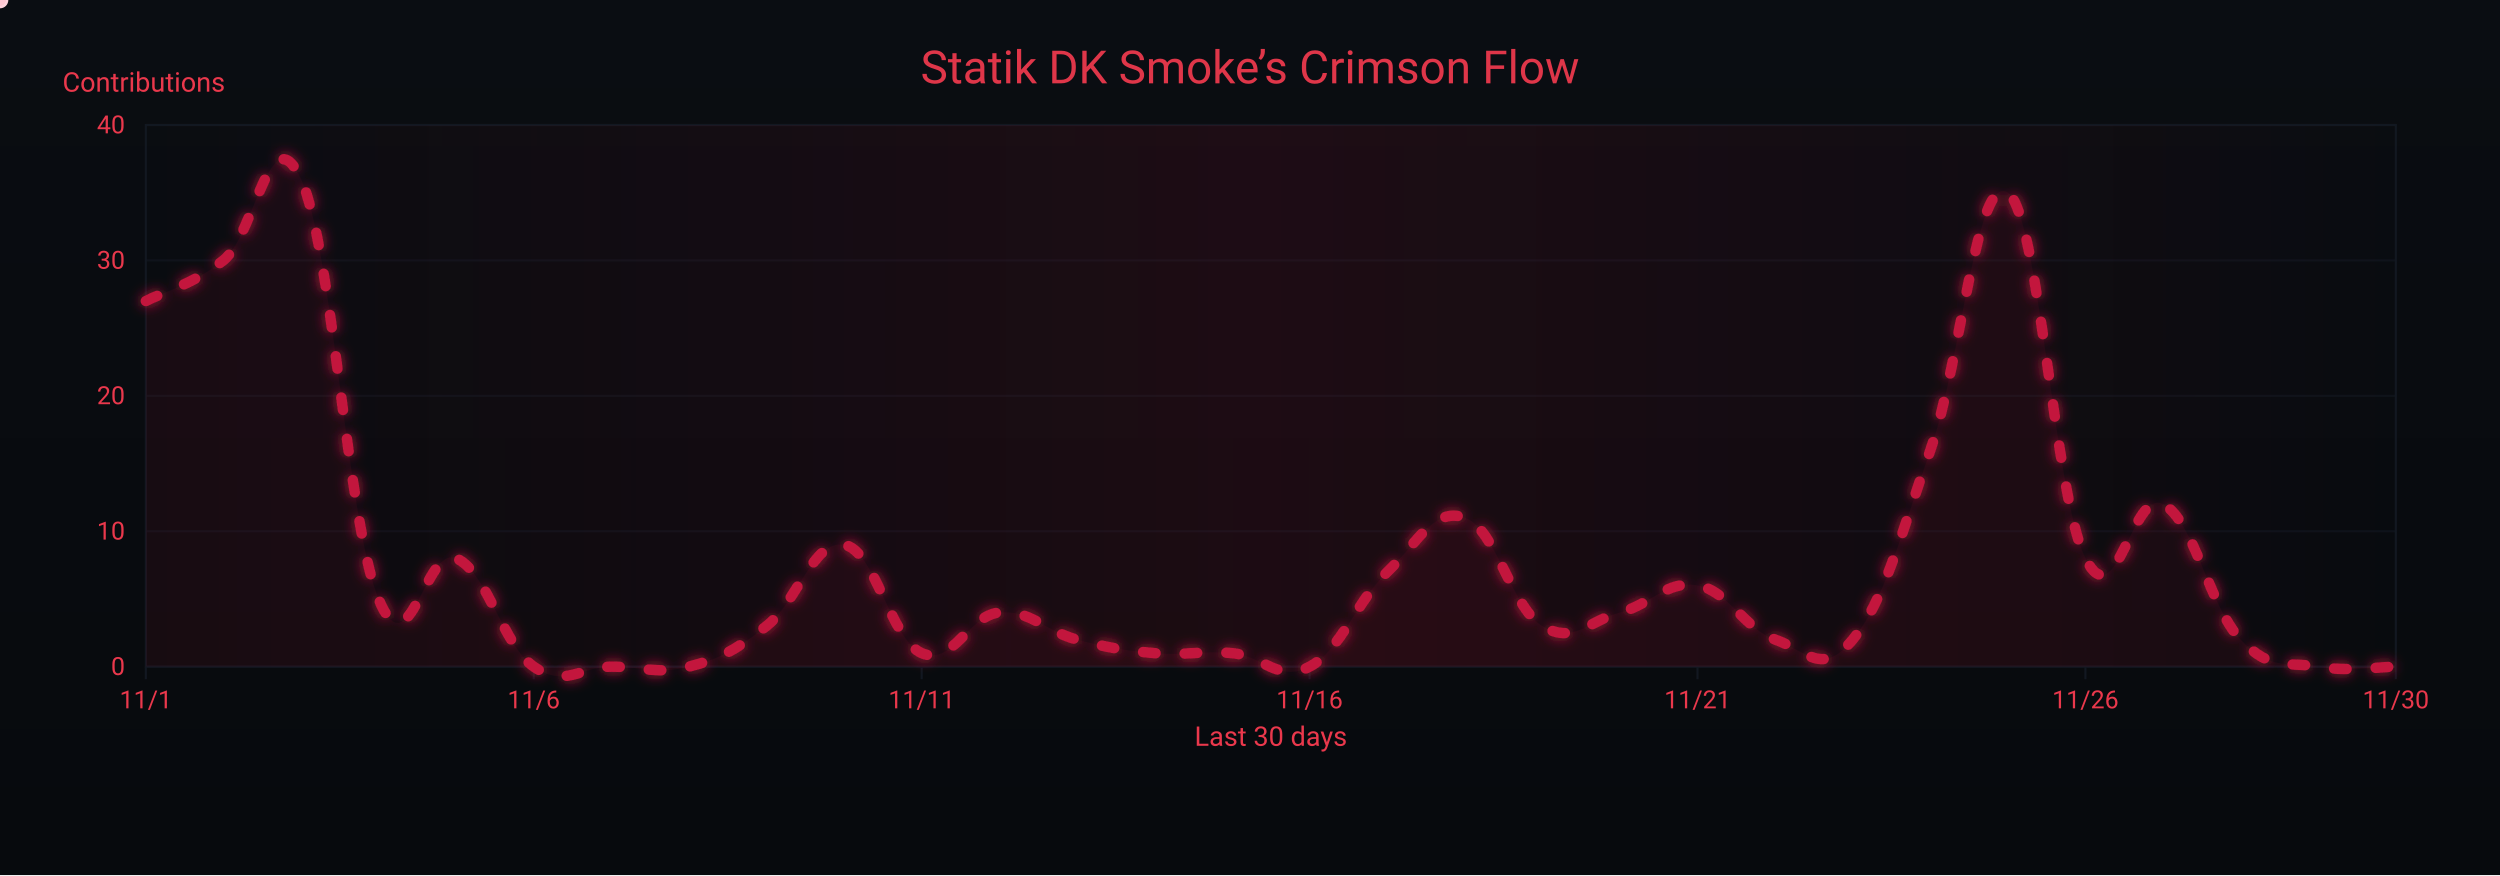
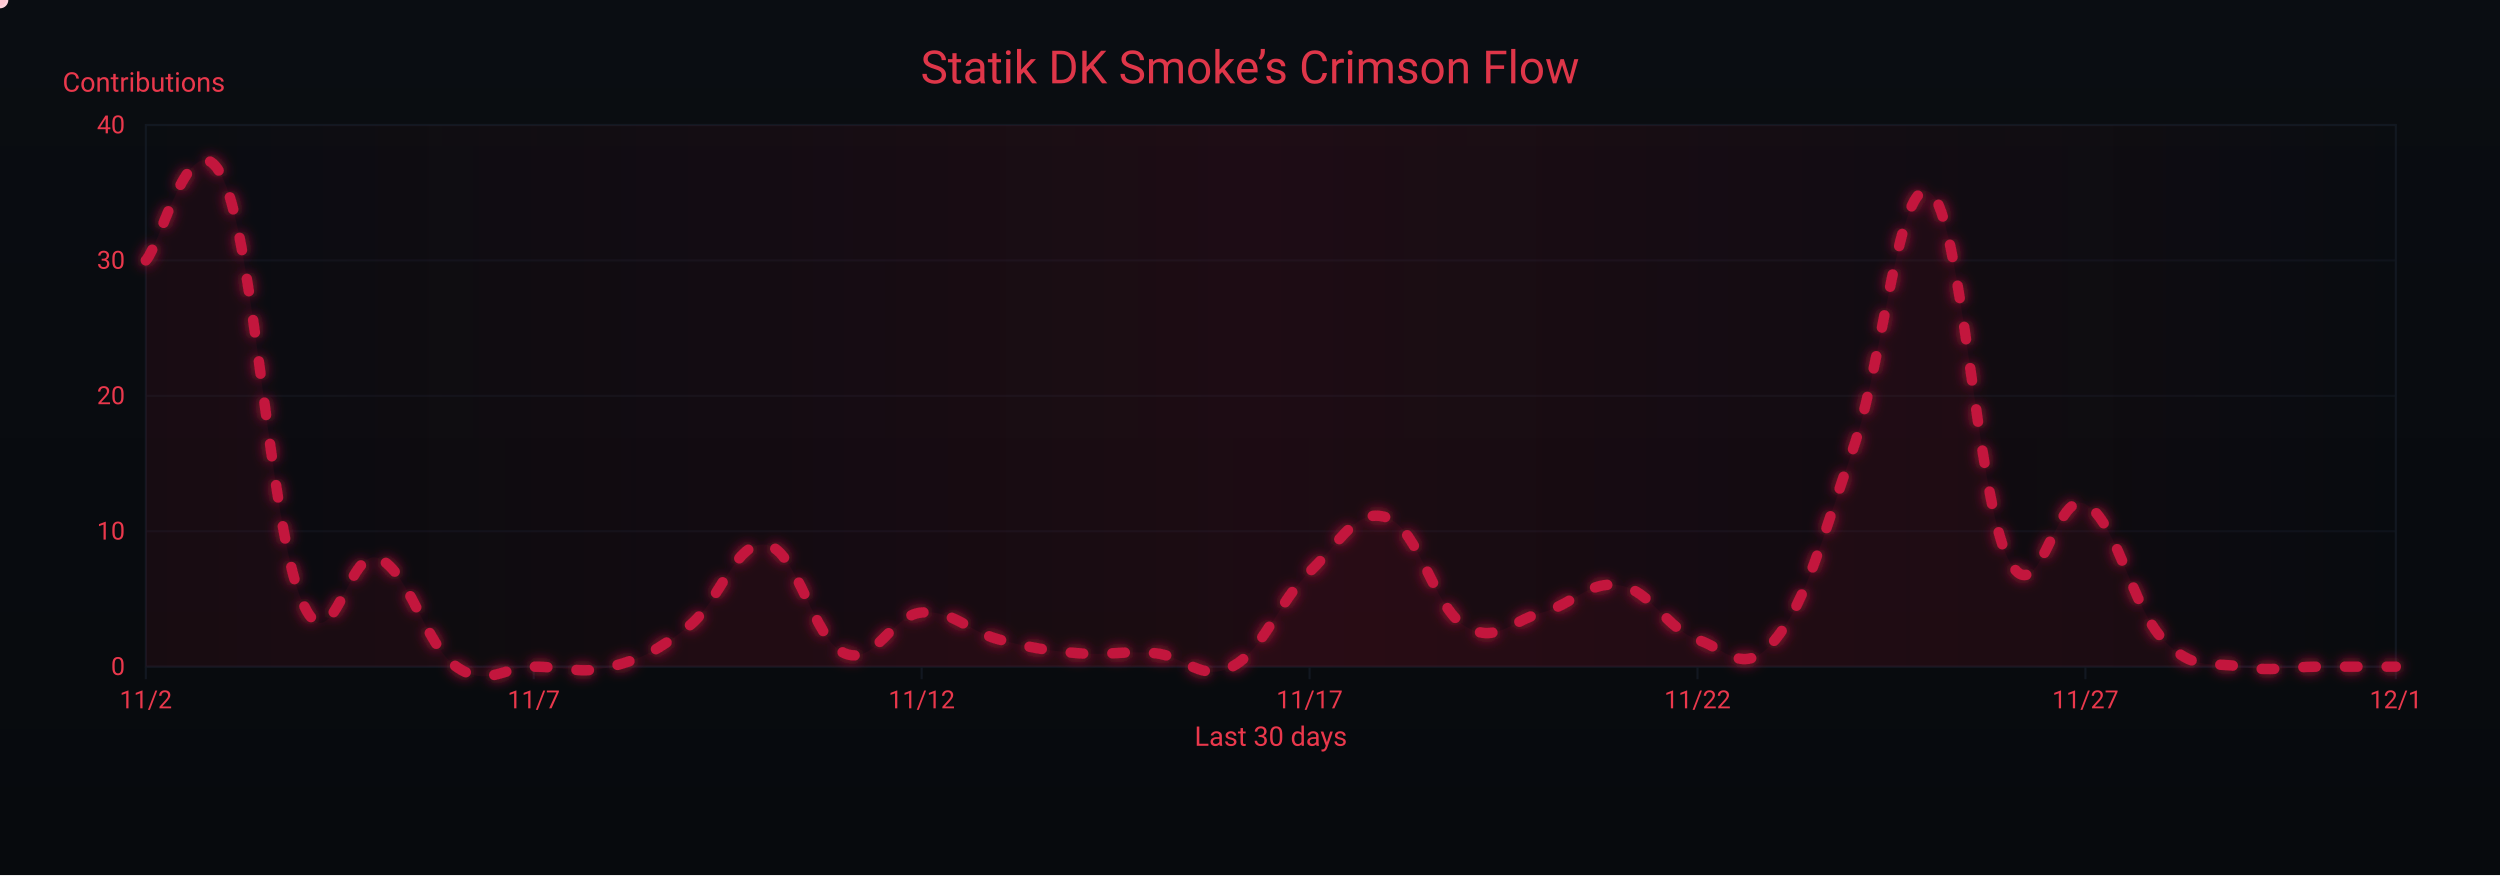
<svg xmlns="http://www.w3.org/2000/svg" width="1200" height="420" viewBox="0 0 1200 420" role="img" aria-label="Crimson Flow Graph">
  <defs>
    <linearGradient id="bgGrad" x1="0" y1="0" x2="0" y2="1">
      <stop offset="0%" stop-color="#0a0d12" />
      <stop offset="100%" stop-color="#070a0d" />
    </linearGradient>
    <filter id="glow">
      <feGaussianBlur stdDeviation="3" result="b1" />
      <feMerge>
        <feMergeNode in="b1" />
        <feMergeNode in="SourceGraphic" />
      </feMerge>
    </filter>
    <linearGradient id="sheen" x1="0" y1="0" x2="1" y2="0">
      <stop offset="0%" stop-color="#9b0e2a" stop-opacity="0" />
      <stop offset="50%" stop-color="#9b0e2a" stop-opacity=".14" />
      <stop offset="100%" stop-color="#9b0e2a" stop-opacity="0" />
      <animateTransform attributeName="gradientTransform" type="translate" from="-1 0" to="1 0" dur="9s" repeatCount="indefinite" />
    </linearGradient>
  </defs>
  <rect width="1200" height="420" fill="url(#bgGrad)" />
  <rect x="70" y="60" width="1080" height="260" fill="none" stroke="#121821" stroke-width="1" />
  <g font-family="ui-sans-serif,system-ui,-apple-system,Segoe UI,Roboto,Ubuntu,Arial" font-size="12">
    <path d="M70,320.0 H1150" stroke="#121821" stroke-width="1" opacity="0.6" />
    <text x="60" y="324.0" text-anchor="end" fill="#ea384c">0</text>
    <path d="M70,255.0 H1150" stroke="#121821" stroke-width="1" opacity="0.6" />
    <text x="60" y="259.0" text-anchor="end" fill="#ea384c">10</text>
    <path d="M70,190.0 H1150" stroke="#121821" stroke-width="1" opacity="0.6" />
    <text x="60" y="194.0" text-anchor="end" fill="#ea384c">20</text>
    <path d="M70,125.0 H1150" stroke="#121821" stroke-width="1" opacity="0.6" />
    <text x="60" y="129.0" text-anchor="end" fill="#ea384c">30</text>
    <path d="M70,60.0 H1150" stroke="#121821" stroke-width="1" opacity="0.6" />
    <text x="60" y="64.0" text-anchor="end" fill="#ea384c">40</text>
    <text x="30" y="44" fill="#ea384c" font-size="13">Contributions</text>
  </g>
  <g font-family="ui-sans-serif,system-ui,-apple-system,Segoe UI,Roboto,Ubuntu,Arial" font-size="12">
    <path d="M70.0,320 V326" stroke="#121821" stroke-width="1" />
-     <text x="70.0" y="340" text-anchor="middle" fill="#ea384c">11/1</text>
+     <text x="70.0" y="340" text-anchor="middle" fill="#ea384c">11/2</text>
    <path d="M256.2,320 V326" stroke="#121821" stroke-width="1" />
-     <text x="256.2" y="340" text-anchor="middle" fill="#ea384c">11/6</text>
+     <text x="256.2" y="340" text-anchor="middle" fill="#ea384c">11/7</text>
    <path d="M442.4,320 V326" stroke="#121821" stroke-width="1" />
-     <text x="442.4" y="340" text-anchor="middle" fill="#ea384c">11/11</text>
+     <text x="442.4" y="340" text-anchor="middle" fill="#ea384c">11/12</text>
    <path d="M628.6,320 V326" stroke="#121821" stroke-width="1" />
-     <text x="628.6" y="340" text-anchor="middle" fill="#ea384c">11/16</text>
+     <text x="628.6" y="340" text-anchor="middle" fill="#ea384c">11/17</text>
    <path d="M814.8,320 V326" stroke="#121821" stroke-width="1" />
-     <text x="814.8" y="340" text-anchor="middle" fill="#ea384c">11/21</text>
+     <text x="814.8" y="340" text-anchor="middle" fill="#ea384c">11/22</text>
    <path d="M1001.0,320 V326" stroke="#121821" stroke-width="1" />
-     <text x="1001.0" y="340" text-anchor="middle" fill="#ea384c">11/26</text>
+     <text x="1001.0" y="340" text-anchor="middle" fill="#ea384c">11/27</text>
    <path d="M1150.0,320 V326" stroke="#121821" stroke-width="1" />
-     <text x="1150.0" y="340" text-anchor="middle" fill="#ea384c">11/30</text>
+     <text x="1150.0" y="340" text-anchor="middle" fill="#ea384c">12/1</text>
    <text x="610" y="358" text-anchor="middle" fill="#ea384c" font-size="13">Last 30 days</text>
  </g>
  <rect x="70" y="60" width="1080" height="260" fill="url(#sheen)" />
  <text x="600" y="40" text-anchor="middle" font-family="ui-sans-serif,system-ui,-apple-system,Segoe UI,Roboto,Ubuntu,Arial" font-size="22" fill="#ea384c" opacity=".95">Statik DK Smoke’s Crimson Flow</text>
-   <path d="M70.0,144.5 C77.4,140.6 92.3,136.7 107.2,125.0 C122.1,113.3 129.6,53.5 144.5,86.0 C159.4,118.5 166.8,251.1 181.7,287.5 C196.6,323.9 204.1,261.5 219.0,268.0 C233.9,274.5 241.3,309.6 256.2,320.0 C271.1,330.4 278.6,320.0 293.4,320.0 C308.3,320.0 315.8,323.9 330.7,320.0 C345.6,316.1 353.0,312.2 367.9,300.5 C382.8,288.8 390.3,258.9 405.2,261.5 C420.1,264.1 427.5,307.0 442.4,313.5 C457.3,320.0 464.8,295.3 479.7,294.0 C494.6,292.7 502.0,303.1 516.9,307.0 C531.8,310.9 539.2,312.2 554.1,313.5 C569.0,314.8 576.5,312.2 591.4,313.5 C606.3,314.8 613.7,327.8 628.6,320.0 C643.5,312.2 651.0,288.8 665.9,274.5 C680.8,260.2 688.2,243.3 703.1,248.5 C718.0,253.7 725.4,291.4 740.3,300.5 C755.2,309.6 762.7,297.9 777.6,294.0 C792.5,290.1 799.9,278.4 814.8,281.0 C829.7,283.6 837.2,301.8 852.1,307.0 C867.0,312.2 874.4,325.2 889.3,307.0 C904.2,288.8 911.7,258.9 926.6,216.0 C941.4,173.1 948.9,82.1 963.8,92.5 C978.7,102.9 986.1,238.1 1001.0,268.0 C1015.9,297.9 1023.4,234.2 1038.3,242.0 C1053.2,249.8 1060.6,291.4 1075.5,307.0 C1090.4,322.6 1097.9,317.4 1112.8,320.0 C1127.7,322.6 1142.6,320.0 1150.0,320.0 L 1150,320 L 70,320 Z" fill="#7a0f26" opacity=".13">
+   <path d="M70.0,125.0 C77.4,117.2 92.3,53.5 107.2,86.0 C122.1,118.5 129.6,251.1 144.5,287.5 C159.4,323.9 166.8,261.5 181.7,268.0 C196.6,274.5 204.1,309.6 219.0,320.0 C233.9,330.4 241.3,320.0 256.2,320.0 C271.1,320.0 278.6,323.9 293.4,320.0 C308.3,316.1 315.8,312.2 330.7,300.5 C345.6,288.8 353.0,258.9 367.9,261.5 C382.8,264.1 390.3,307.0 405.2,313.5 C420.1,320.0 427.5,295.3 442.4,294.0 C457.3,292.7 464.8,303.1 479.7,307.0 C494.6,310.9 502.0,312.2 516.9,313.5 C531.8,314.8 539.2,312.2 554.1,313.5 C569.0,314.8 576.5,327.8 591.4,320.0 C606.3,312.2 613.7,288.8 628.6,274.5 C643.5,260.2 651.0,243.3 665.9,248.5 C680.8,253.7 688.2,291.4 703.1,300.5 C718.0,309.6 725.4,297.9 740.3,294.0 C755.2,290.1 762.7,278.4 777.6,281.0 C792.5,283.6 799.9,301.8 814.8,307.0 C829.7,312.2 837.2,325.2 852.1,307.0 C867.0,288.8 874.4,258.9 889.3,216.0 C904.2,173.1 911.7,82.1 926.6,92.5 C941.4,102.9 948.9,238.1 963.8,268.0 C978.7,297.9 986.1,234.2 1001.0,242.0 C1015.9,249.8 1023.4,291.4 1038.3,307.0 C1053.2,322.6 1060.6,317.4 1075.5,320.0 C1090.4,322.6 1097.9,320.0 1112.8,320.0 C1127.7,320.0 1142.6,320.0 1150.0,320.0 L 1150,320 L 70,320 Z" fill="#7a0f26" opacity=".13">
    <animate attributeName="opacity" values=".10;.17;.10" dur="6s" repeatCount="indefinite" />
  </path>
-   <path id="curve" d="M70.0,144.5 C77.4,140.6 92.3,136.7 107.2,125.0 C122.1,113.3 129.6,53.5 144.5,86.0 C159.4,118.5 166.8,251.1 181.7,287.5 C196.6,323.9 204.1,261.5 219.0,268.0 C233.9,274.5 241.3,309.6 256.2,320.0 C271.1,330.4 278.6,320.0 293.4,320.0 C308.3,320.0 315.8,323.9 330.7,320.0 C345.6,316.1 353.0,312.2 367.9,300.5 C382.8,288.8 390.3,258.9 405.2,261.5 C420.1,264.1 427.5,307.0 442.4,313.5 C457.3,320.0 464.8,295.3 479.7,294.0 C494.6,292.7 502.0,303.1 516.9,307.0 C531.8,310.9 539.2,312.2 554.1,313.5 C569.0,314.8 576.5,312.2 591.4,313.5 C606.3,314.8 613.7,327.8 628.6,320.0 C643.5,312.2 651.0,288.8 665.9,274.5 C680.8,260.2 688.2,243.3 703.1,248.5 C718.0,253.7 725.4,291.4 740.3,300.5 C755.2,309.6 762.7,297.9 777.6,294.0 C792.5,290.1 799.9,278.4 814.8,281.0 C829.7,283.6 837.2,301.8 852.1,307.0 C867.0,312.2 874.4,325.2 889.3,307.0 C904.2,288.8 911.7,258.9 926.6,216.0 C941.4,173.1 948.9,82.1 963.8,92.5 C978.7,102.9 986.1,238.1 1001.0,268.0 C1015.9,297.9 1023.4,234.2 1038.3,242.0 C1053.2,249.8 1060.6,291.4 1075.5,307.0 C1090.4,322.6 1097.9,317.4 1112.8,320.0 C1127.7,322.6 1142.6,320.0 1150.0,320.0" fill="none" stroke="#c3193d" stroke-width="5" stroke-linecap="round" stroke-linejoin="round" stroke-dasharray="6 14" filter="url(#glow)">
+   <path id="curve" d="M70.0,125.0 C77.4,117.2 92.3,53.5 107.2,86.0 C122.1,118.5 129.6,251.1 144.5,287.5 C159.4,323.9 166.8,261.5 181.7,268.0 C196.6,274.5 204.1,309.6 219.0,320.0 C233.9,330.4 241.3,320.0 256.2,320.0 C271.1,320.0 278.6,323.9 293.4,320.0 C308.3,316.1 315.8,312.2 330.7,300.5 C345.6,288.8 353.0,258.9 367.9,261.5 C382.8,264.1 390.3,307.0 405.2,313.5 C420.1,320.0 427.5,295.3 442.4,294.0 C457.3,292.7 464.8,303.1 479.7,307.0 C494.6,310.9 502.0,312.2 516.9,313.5 C531.8,314.8 539.2,312.2 554.1,313.5 C569.0,314.8 576.5,327.8 591.4,320.0 C606.3,312.2 613.7,288.8 628.6,274.5 C643.5,260.2 651.0,243.3 665.9,248.5 C680.8,253.7 688.2,291.4 703.1,300.5 C718.0,309.6 725.4,297.9 740.3,294.0 C755.2,290.1 762.7,278.4 777.6,281.0 C792.5,283.6 799.9,301.8 814.8,307.0 C829.7,312.2 837.2,325.2 852.1,307.0 C867.0,288.8 874.4,258.9 889.3,216.0 C904.2,173.1 911.7,82.1 926.6,92.5 C941.4,102.9 948.9,238.1 963.8,268.0 C978.7,297.9 986.1,234.2 1001.0,242.0 C1015.9,249.8 1023.4,291.4 1038.3,307.0 C1053.2,322.6 1060.6,317.4 1075.5,320.0 C1090.4,322.6 1097.9,320.0 1112.8,320.0 C1127.7,320.0 1142.6,320.0 1150.0,320.0" fill="none" stroke="#c3193d" stroke-width="5" stroke-linecap="round" stroke-linejoin="round" stroke-dasharray="6 14" filter="url(#glow)">
    <animate attributeName="stroke-dashoffset" values="0;-220" dur="4.8s" repeatCount="indefinite" />
  </path>
  <g fill="#ffd1db">
    <circle r="4">
      <animateMotion dur="7s" rotate="auto" repeatCount="indefinite">
        <mpath href="#curve" />
      </animateMotion>
      <animate attributeName="opacity" values="1;.3;1" dur="2.2s" repeatCount="indefinite" />
    </circle>
    <circle r="3" fill="#ffffff">
      <animateMotion dur="8.2s" begin="1s" rotate="auto" repeatCount="indefinite">
        <mpath href="#curve" />
      </animateMotion>
      <animate attributeName="opacity" values=".7;.2;.7" dur="2.4s" repeatCount="indefinite" />
    </circle>
    <circle r="3" fill="#ffc7d3">
      <animateMotion dur="6s" begin="2s" rotate="auto" repeatCount="indefinite">
        <mpath href="#curve" />
      </animateMotion>
      <animate attributeName="opacity" values=".8;.3;.8" dur="2s" repeatCount="indefinite" />
    </circle>
  </g>
</svg>
